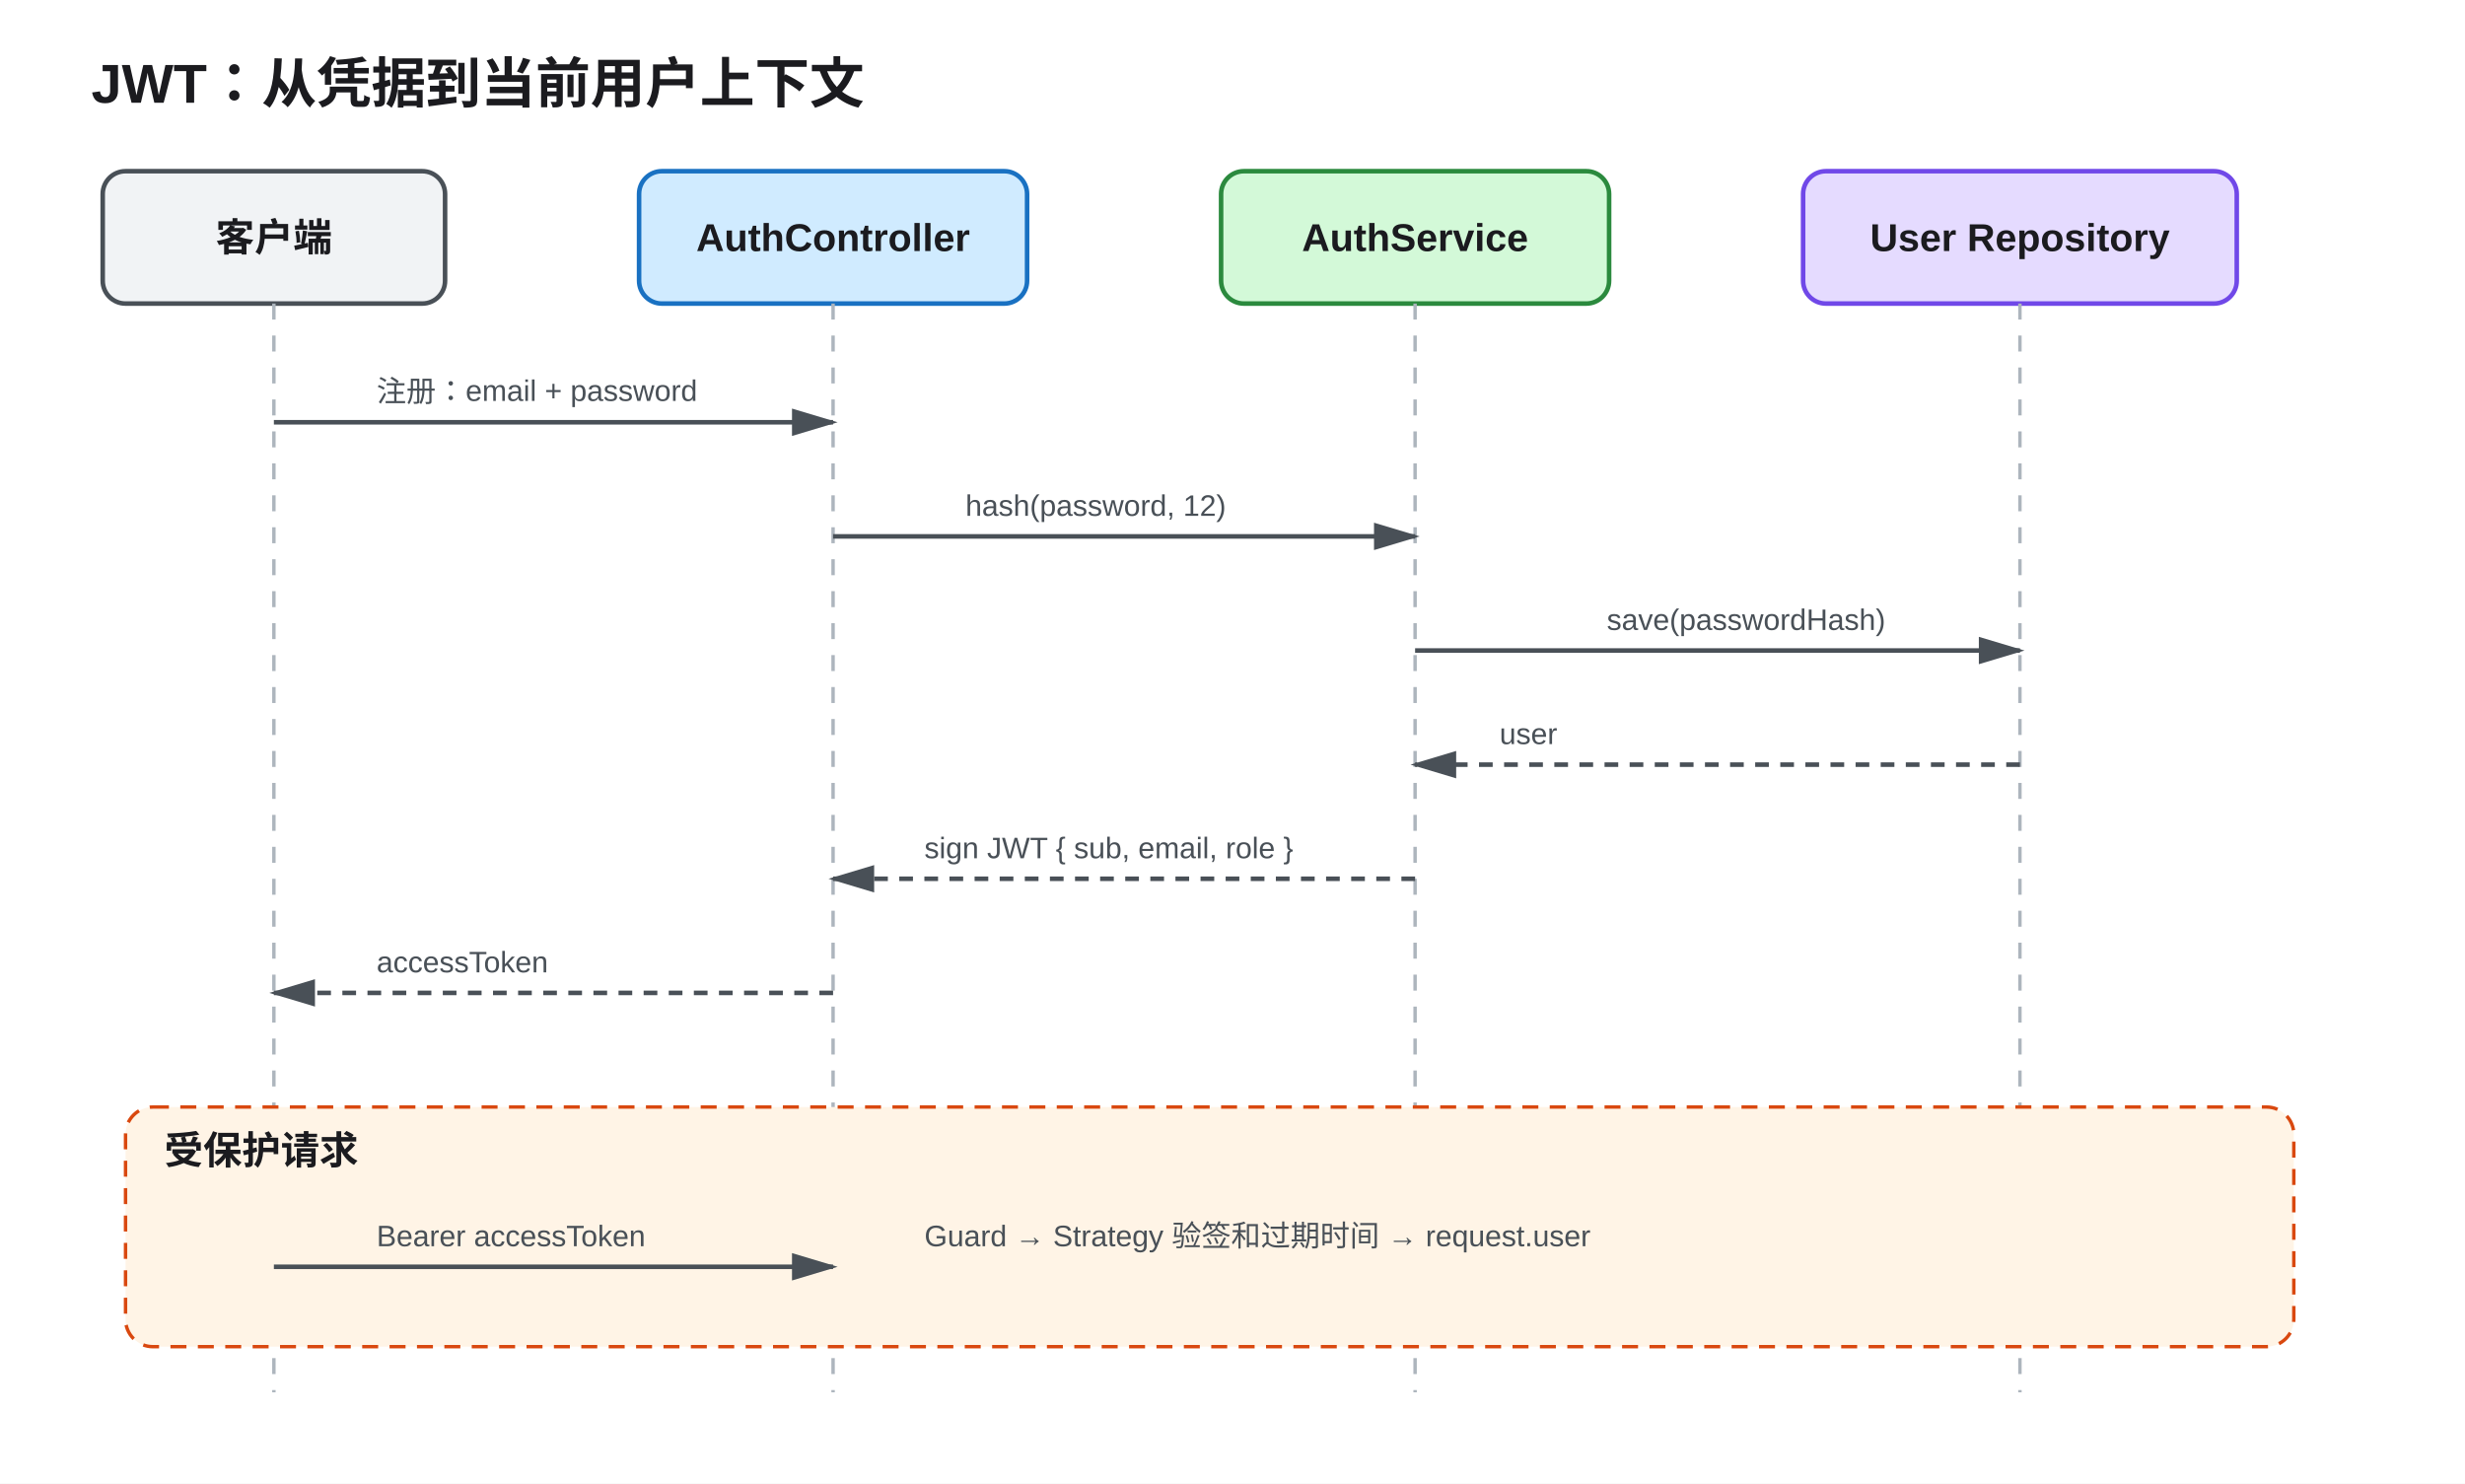
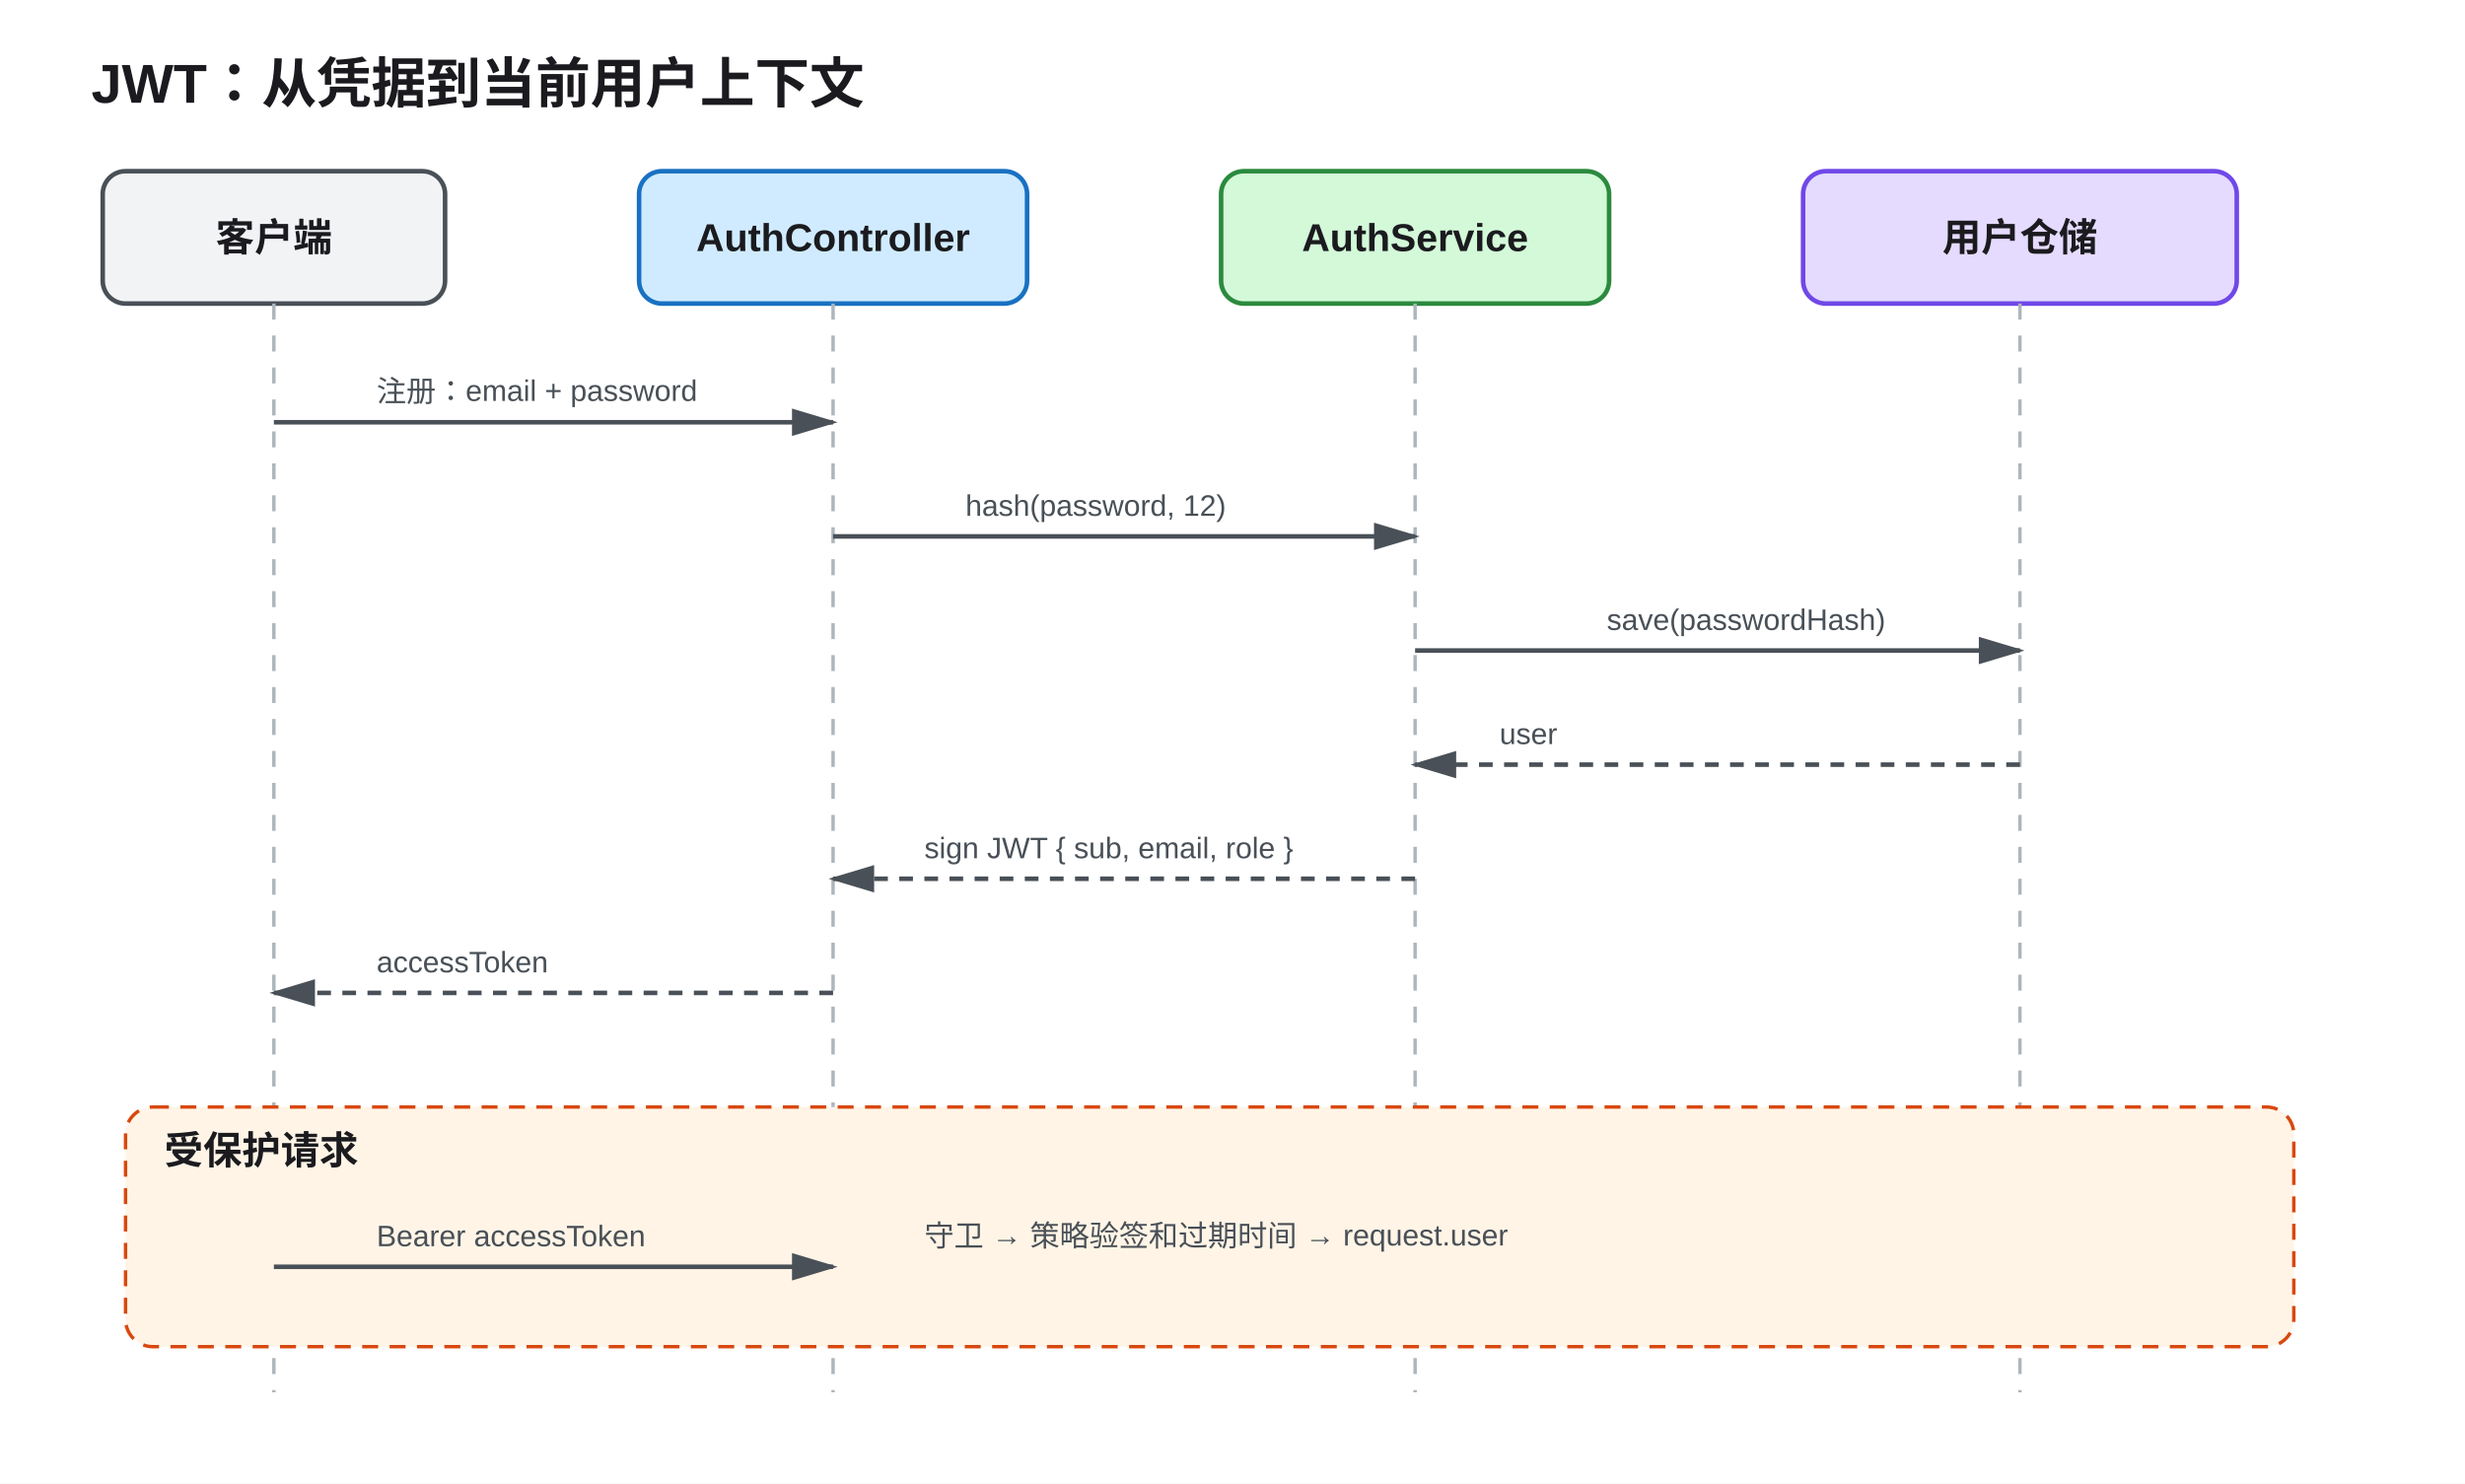
<svg xmlns="http://www.w3.org/2000/svg" viewBox="0 0 1080 650" role="img">
  <defs>
    <marker id="a" markerWidth="10" markerHeight="10" refX="9" refY="3" orient="auto">
      <path d="M0 0L10 3L0 6Z" fill="#495057" />
    </marker>
    <style>text{font-family:'Kaiti SC','KaiTi',Arial,sans-serif;fill:#1b1b1f}.t{font-size:24px;font-weight:700}.l{font-size:17px;font-weight:700}.n{font-size:13px;fill:#495057}.life{stroke:#adb5bd;stroke-width:1.5;stroke-dasharray:7 7}.call{stroke:#495057;stroke-width:2;marker-end:url(#a)}.ret{stroke:#495057;stroke-width:2;stroke-dasharray:6 5;marker-end:url(#a)}</style>
  </defs>
  <rect width="1080" height="650" fill="#fff" />
  <text x="40" y="45" class="t">JWT：从凭据到当前用户上下文</text>
  <g>
    <rect x="45" y="75" width="150" height="58" rx="10" fill="#f1f3f5" stroke="#495057" stroke-width="2" />
    <text x="120" y="110" text-anchor="middle" class="l">客户端</text>
    <rect x="280" y="75" width="170" height="58" rx="10" fill="#d0ebff" stroke="#1971c2" stroke-width="2" />
    <text x="365" y="110" text-anchor="middle" class="l">AuthController</text>
    <rect x="535" y="75" width="170" height="58" rx="10" fill="#d3f9d8" stroke="#2b8a3e" stroke-width="2" />
    <text x="620" y="110" text-anchor="middle" class="l">AuthService</text>
    <rect x="790" y="75" width="190" height="58" rx="10" fill="#e5dbff" stroke="#7048e8" stroke-width="2" />
-     <text x="885" y="110" text-anchor="middle" class="l">User Repository</text>
+     <text x="885" y="110" text-anchor="middle" class="l">用户仓储</text>
    <path d="M120 133V610M365 133V610M620 133V610M885 133V610" class="life" />
  </g>
  <text x="165" y="176" class="n">注册：email + password</text>
  <path d="M120 185H365" class="call" />
  <text x="423" y="226" class="n">hash(password, 12)</text>
  <path d="M365 235H620" class="call" />
  <text x="704" y="276" class="n">save(passwordHash)</text>
  <path d="M620 285H885" class="call" />
  <text x="657" y="326" class="n">user</text>
  <path d="M885 335H620" class="ret" />
  <text x="405" y="376" class="n">sign JWT { sub, email, role }</text>
  <path d="M620 385H365" class="ret" />
  <text x="165" y="426" class="n">accessToken</text>
  <path d="M365 435H120" class="ret" />
  <rect x="55" y="485" width="950" height="105" rx="12" fill="#fff4e6" stroke="#d9480f" stroke-width="1.5" stroke-dasharray="7 5" />
  <text x="72" y="510" class="l">受保护请求</text>
  <text x="165" y="546" class="n">Bearer accessToken</text>
  <path d="M120 555H365" class="call" />
-   <text x="405" y="546" class="n">Guard → Strategy 验签和过期时间 → request.user</text>
+   <text x="405" y="546" class="n">守卫 → 策略验签和过期时间 → request.user</text>
</svg>
